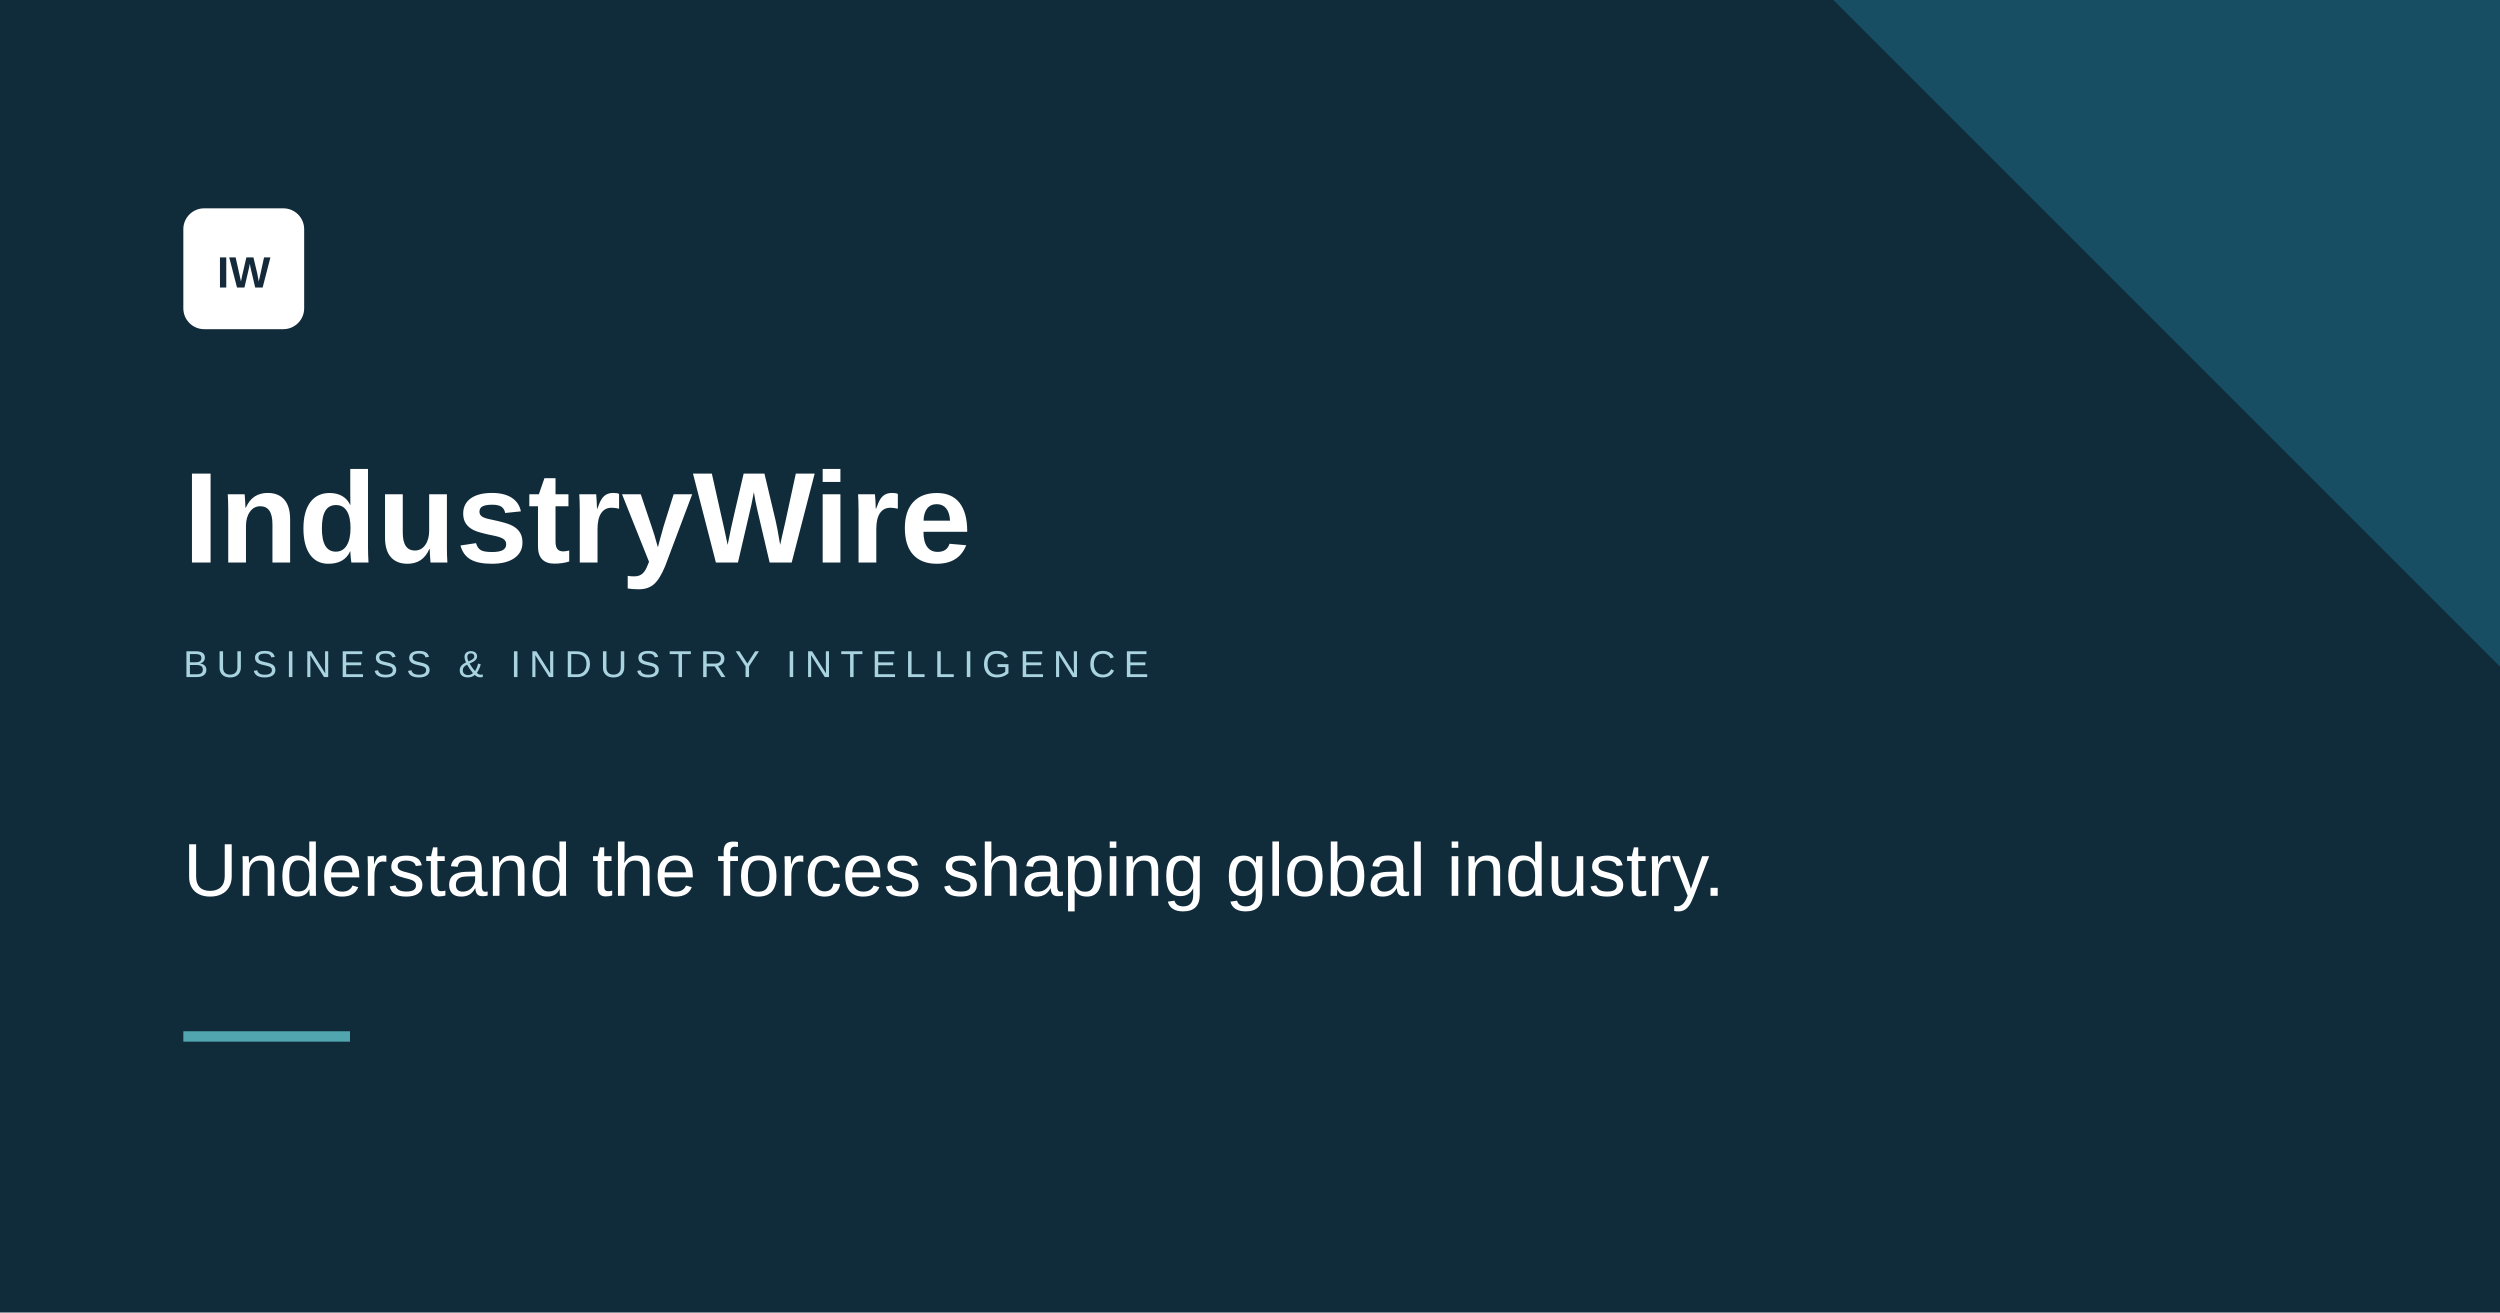
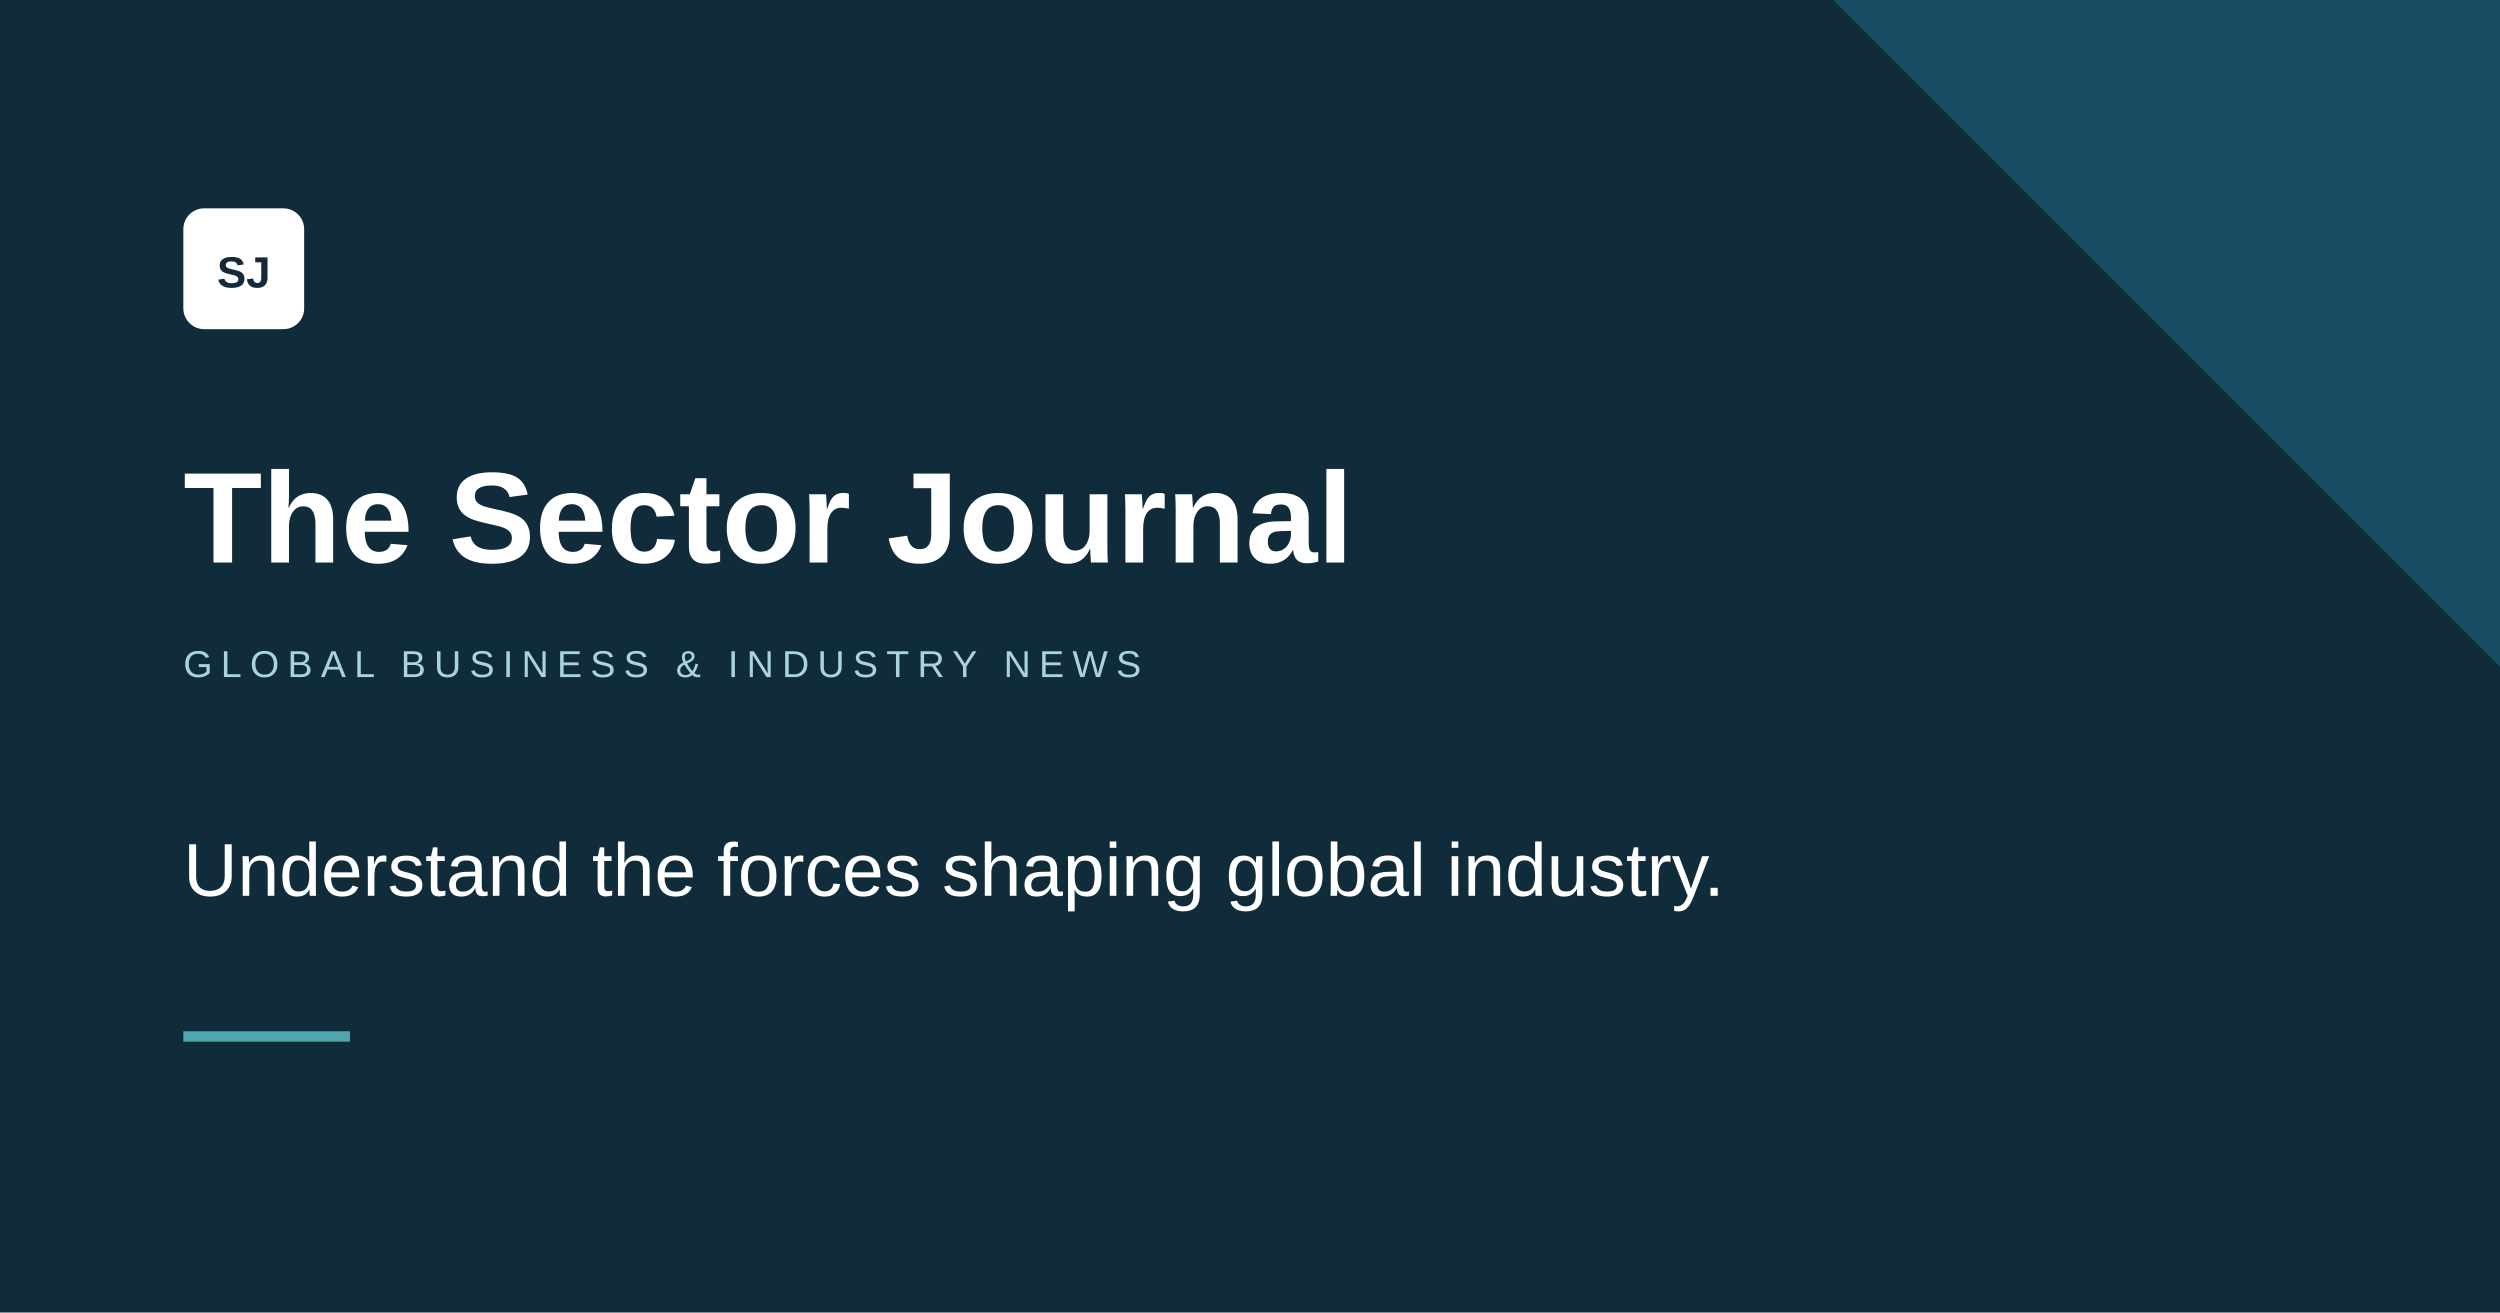
<svg xmlns="http://www.w3.org/2000/svg" width="1200" height="630" viewBox="0 0 1200 630">
  <rect width="1200" height="630" fill="#102b3a" />
  <path d="M880 0h320v320z" fill="#174e63" />
  <rect x="88" y="100" width="58" height="58" rx="10" fill="#fff" />
-   <text x="117" y="138" text-anchor="middle" font-family="Arial,sans-serif" font-size="21" font-weight="700" fill="#142a3a">IW</text>
-   <text x="88" y="270" font-family="Arial,sans-serif" font-size="62" font-weight="700" fill="#fff">IndustryWire</text>
-   <text x="88" y="325" font-family="Arial,sans-serif" font-size="18" letter-spacing="4" fill="#a9d3df">BUSINESS &amp; INDUSTRY INTELLIGENCE</text>
+   <text x="117" y="138" text-anchor="middle" font-family="Arial,sans-serif" font-size="21" font-weight="700" fill="#142a3a">SJ</text>
+   <text x="88" y="270" font-family="Arial,sans-serif" font-size="62" font-weight="700" fill="#fff">The Sector Journal</text>
+   <text x="88" y="325" font-family="Arial,sans-serif" font-size="18" letter-spacing="4" fill="#a9d3df">GLOBAL BUSINESS &amp; INDUSTRY NEWS</text>
  <text x="88" y="430" font-family="Arial,sans-serif" font-size="36" fill="#fff">Understand the forces shaping global industry.</text>
  <rect x="88" y="495" width="80" height="5" fill="#51a5ae" />
</svg>
